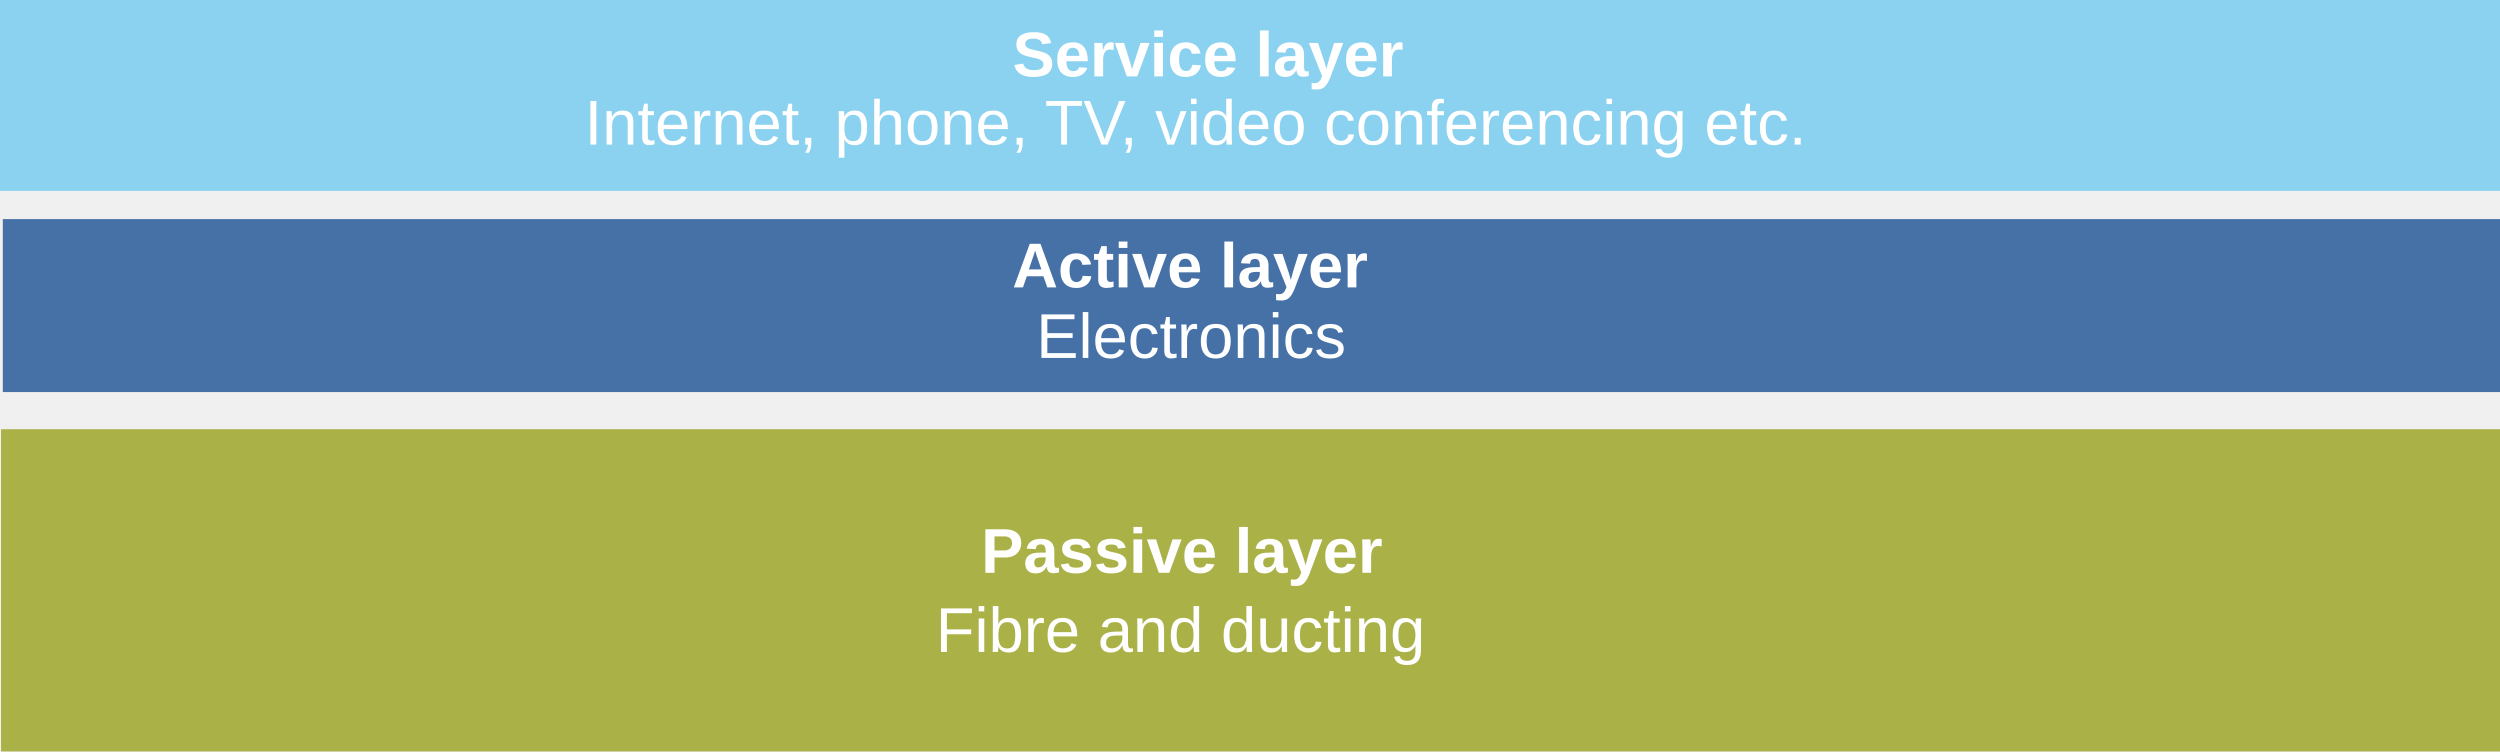
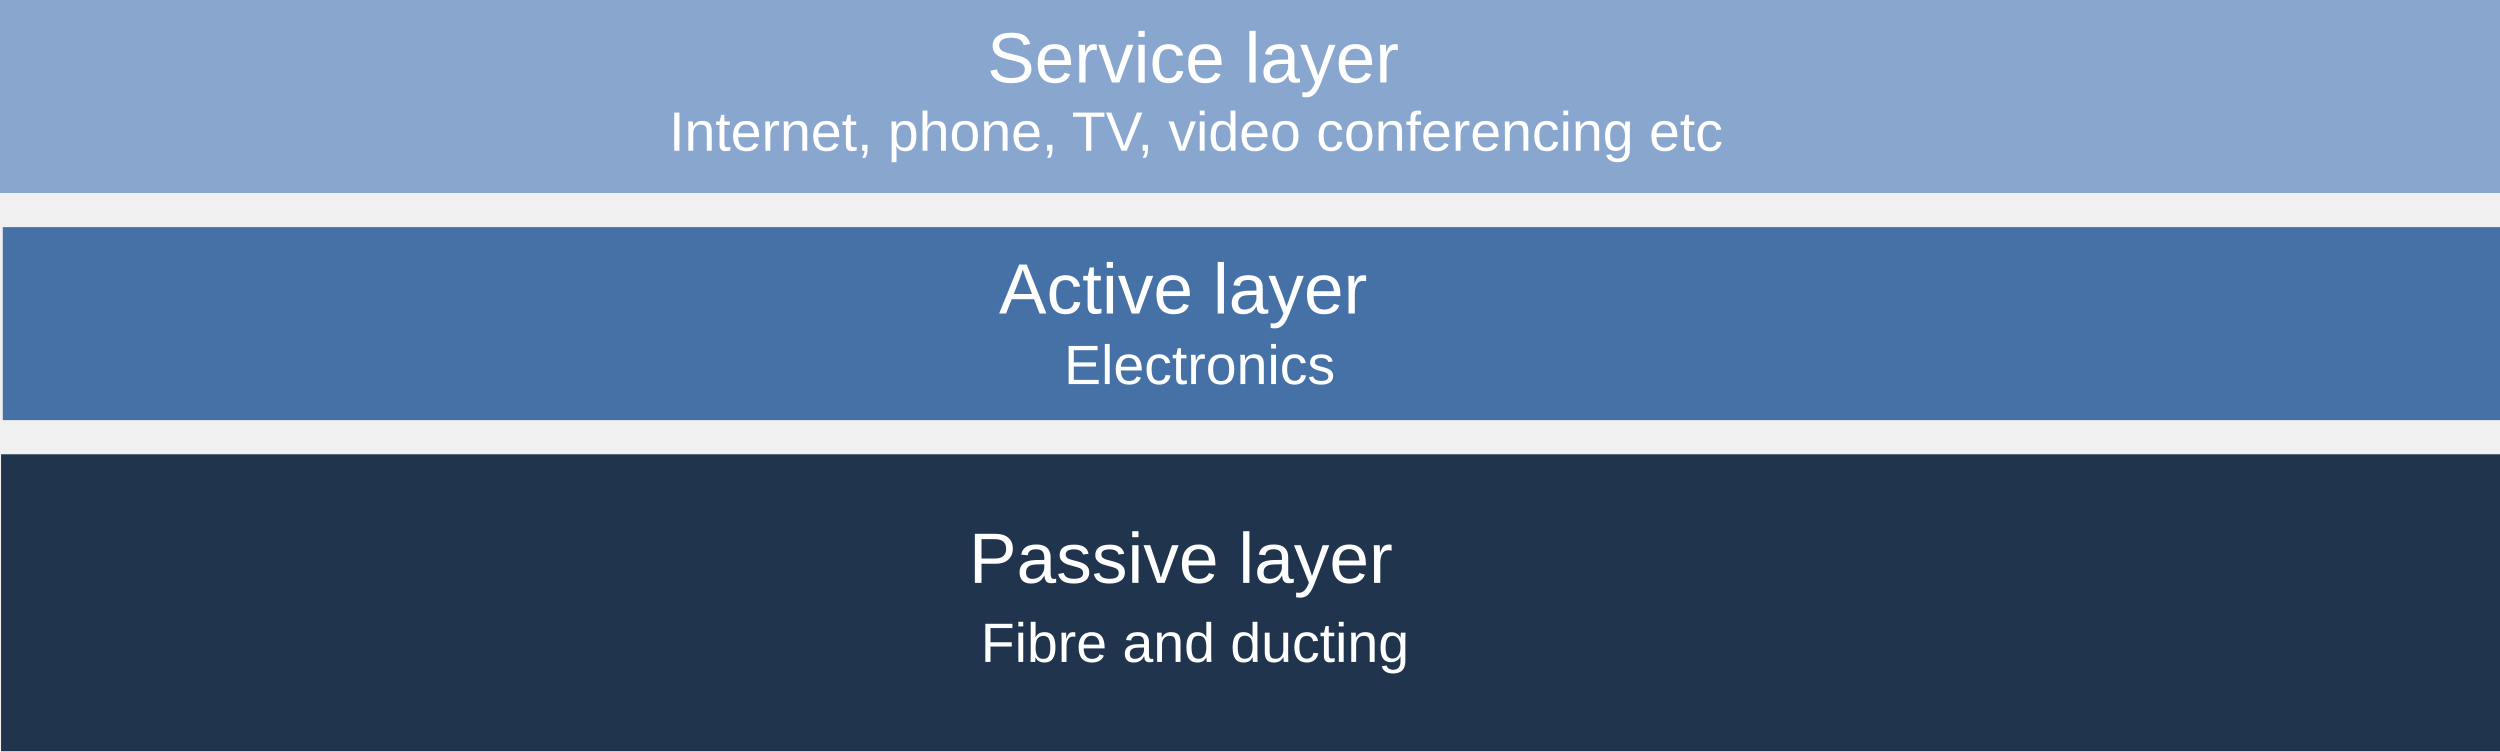
<svg xmlns="http://www.w3.org/2000/svg" version="1.1" viewBox="0 0 842 253" fill="none" stroke="none" stroke-linecap="square" stroke-miterlimit="10" id="svg29" width="842" height="253">
  <defs id="defs33" />
  <clipPath id="p.0">
    <path d="M 0,0 H 1024 V 768 H 0 Z" clip-rule="nonzero" id="path2" />
  </clipPath>
  <g clip-path="url(#p.0)" id="g27">
-     <path fill="#000000" fill-opacity="0" d="M 0,0 H 1024 V 768 H 0 Z" fill-rule="evenodd" id="path5" />
-     <path fill="#aab147" d="M 0.356,144.567 H 842.415 V 253.086 H 0.356 Z" fill-rule="evenodd" id="path7" />
-     <path fill="#4571a7" d="M 0.944,73.793 H 843.003 v 58.253 H 0.944 Z" fill-rule="evenodd" id="path13" />
-     <path fill="#8bd1f0" d="M 1.0971128e-4,-2.711811e-5 H 842.059 V 64.279 H 1.0971128e-4 Z" fill-rule="evenodd" id="path19" />
-     <text xml:space="preserve" style="font-size:21.333px;font-family:Arial;-inkscape-font-specification:Arial;text-align:center;text-anchor:middle;fill:#000000" x="421.665" y="25.722" id="text231">
-       <tspan id="tspan229" x="421.665" y="25.722" style="font-weight:bold;fill:#ffffff">Service layer</tspan>
-     </text>
-     <text xml:space="preserve" style="font-size:21.333px;font-family:Arial;-inkscape-font-specification:Arial;text-align:center;text-anchor:middle;fill:#000000" x="417.47" y="48.698" id="text231-2">
-       <tspan id="tspan229-3" x="417.47" y="48.698" style="font-weight:normal;fill:#ffffff">Internet, phone, TV, video conferencing etc.</tspan>
-     </text>
-     <text xml:space="preserve" style="font-size:21.333px;font-family:Arial;-inkscape-font-specification:Arial;text-align:center;text-anchor:middle;fill:#000000" x="412.411" y="219.569" id="text231-2-5">
-       <tspan id="tspan229-3-2" x="412.411" y="219.569" style="font-weight:normal;fill:#ffffff">Fibre and ducting</tspan>
-     </text>
-     <text xml:space="preserve" style="font-size:21.333px;font-family:Arial;-inkscape-font-specification:Arial;text-align:center;text-anchor:middle;fill:#000000" x="415.992" y="120.549" id="text231-2-5-5">
-       <tspan id="tspan229-3-2-5" x="415.992" y="120.549" style="font-weight:normal;fill:#ffffff">Electronics</tspan>
-     </text>
-     <text xml:space="preserve" style="font-size:21.333px;font-family:Arial;-inkscape-font-specification:Arial;text-align:center;text-anchor:middle;fill:#000000" x="415.632" y="96.794" id="text231-1">
-       <tspan id="tspan229-5" x="415.632" y="96.794" style="font-weight:bold;fill:#ffffff">Active layer</tspan>
-     </text>
-     <text xml:space="preserve" style="font-size:21.333px;font-family:Arial;-inkscape-font-specification:Arial;text-align:center;text-anchor:middle;fill:#000000" x="412.876" y="192.928" id="text231-4">
-       <tspan id="tspan229-9" x="412.876" y="192.928" style="font-weight:bold;fill:#ffffff">Passive layer</tspan>
-     </text>
+     <path fill="#aab147" d="M 0.356,153 H 842.415 V 253 H 0.356 Z" fill-rule="evenodd" id="path7" style="fill:#20344e;fill-opacity:1;stroke-width:0.96" />
+     <path fill="#4571a7" d="M 0.944,76.5 H 843.003 V 141.5 H 0.944 Z" fill-rule="evenodd" id="path13" style="stroke-width:1.056" />
+     <path fill="#8bd1f0" d="M 1.0971128e-4,-2.711811e-5 H 842.059 V 65 H 1.0971128e-4 Z" fill-rule="evenodd" id="path19" style="fill:#89a7ce;fill-opacity:1;stroke-width:1.006" />
+     <g id="g15328" transform="translate(3.500931,2.061938)">
+       <text xml:space="preserve" style="font-style:normal;font-variant:normal;font-weight:normal;font-stretch:normal;font-size:24px;font-family:Arial;-inkscape-font-specification:'Arial, Normal';font-variant-ligatures:normal;font-variant-caps:normal;font-variant-numeric:normal;font-variant-east-asian:normal;text-align:center;text-anchor:middle;fill:#000000" x="421.665" y="25.722" id="text231">
+         <tspan id="tspan229" x="421.665" y="25.722" style="font-style:normal;font-variant:normal;font-weight:normal;font-stretch:normal;font-size:24px;font-family:Arial;-inkscape-font-specification:'Arial, Normal';font-variant-ligatures:normal;font-variant-caps:normal;font-variant-numeric:normal;font-variant-east-asian:normal;fill:#ffffff">Service layer</tspan>
+       </text>
+       <text xml:space="preserve" style="font-style:normal;font-variant:normal;font-weight:normal;font-stretch:normal;font-size:18.667px;font-family:Arial;-inkscape-font-specification:'Arial, Normal';font-variant-ligatures:normal;font-variant-caps:normal;font-variant-numeric:normal;font-variant-east-asian:normal;text-align:center;text-anchor:middle;fill:#000000" x="417.47" y="48.698" id="text231-2">
+         <tspan id="tspan229-3" x="417.47" y="48.698" style="font-style:normal;font-variant:normal;font-weight:normal;font-stretch:normal;font-size:18.667px;font-family:Arial;-inkscape-font-specification:'Arial, Normal';font-variant-ligatures:normal;font-variant-caps:normal;font-variant-numeric:normal;font-variant-east-asian:normal;fill:#ffffff">Internet, phone, TV, video conferencing etc</tspan>
+       </text>
+     </g>
+     <g id="g15334" transform="translate(6.194477,8.809433)">
+       <text xml:space="preserve" style="font-style:normal;font-variant:normal;font-weight:normal;font-stretch:normal;font-size:18.667px;font-family:Arial;-inkscape-font-specification:'Arial, Normal';font-variant-ligatures:normal;font-variant-caps:normal;font-variant-numeric:normal;font-variant-east-asian:normal;text-align:center;text-anchor:middle;fill:#000000" x="415.992" y="120.549" id="text231-2-5-5">
+         <tspan id="tspan229-3-2-5" x="415.992" y="120.549" style="font-style:normal;font-variant:normal;font-weight:normal;font-stretch:normal;font-size:18.667px;font-family:Arial;-inkscape-font-specification:'Arial, Normal';font-variant-ligatures:normal;font-variant-caps:normal;font-variant-numeric:normal;font-variant-east-asian:normal;fill:#ffffff">Electronics</tspan>
+       </text>
+       <text xml:space="preserve" style="font-style:normal;font-variant:normal;font-weight:normal;font-stretch:normal;font-size:24px;font-family:Arial;-inkscape-font-specification:'Arial, Normal';font-variant-ligatures:normal;font-variant-caps:normal;font-variant-numeric:normal;font-variant-east-asian:normal;text-align:center;text-anchor:middle;fill:#000000" x="415.632" y="96.794" id="text231-1">
+         <tspan id="tspan229-5" x="415.632" y="96.794" style="font-style:normal;font-variant:normal;font-weight:normal;font-stretch:normal;font-size:24px;font-family:Arial;-inkscape-font-specification:'Arial, Normal';font-variant-ligatures:normal;font-variant-caps:normal;font-variant-numeric:normal;font-variant-east-asian:normal;fill:#ffffff">Active layer</tspan>
+       </text>
+     </g>
+     <g id="g15340" transform="translate(8.19122,3.377555)">
+       <text xml:space="preserve" style="font-style:normal;font-variant:normal;font-weight:normal;font-stretch:normal;font-size:18.667px;font-family:Arial;-inkscape-font-specification:'Arial, Normal';font-variant-ligatures:normal;font-variant-caps:normal;font-variant-numeric:normal;font-variant-east-asian:normal;text-align:center;text-anchor:middle;fill:#000000" x="412.411" y="219.569" id="text231-2-5">
+         <tspan id="tspan229-3-2" x="412.411" y="219.569" style="font-style:normal;font-variant:normal;font-weight:normal;font-stretch:normal;font-size:18.667px;font-family:Arial;-inkscape-font-specification:'Arial, Normal';font-variant-ligatures:normal;font-variant-caps:normal;font-variant-numeric:normal;font-variant-east-asian:normal;fill:#ffffff">Fibre and ducting</tspan>
+       </text>
+       <text xml:space="preserve" style="font-style:normal;font-variant:normal;font-weight:normal;font-stretch:normal;font-size:24px;font-family:Arial;-inkscape-font-specification:'Arial, Normal';font-variant-ligatures:normal;font-variant-caps:normal;font-variant-numeric:normal;font-variant-east-asian:normal;text-align:center;text-anchor:middle;fill:#000000" x="412.876" y="192.928" id="text231-4">
+         <tspan id="tspan229-9" x="412.876" y="192.928" style="font-style:normal;font-variant:normal;font-weight:normal;font-stretch:normal;font-size:24px;font-family:Arial;-inkscape-font-specification:'Arial, Normal';font-variant-ligatures:normal;font-variant-caps:normal;font-variant-numeric:normal;font-variant-east-asian:normal;fill:#ffffff">Passive layer</tspan>
+       </text>
+     </g>
  </g>
</svg>
